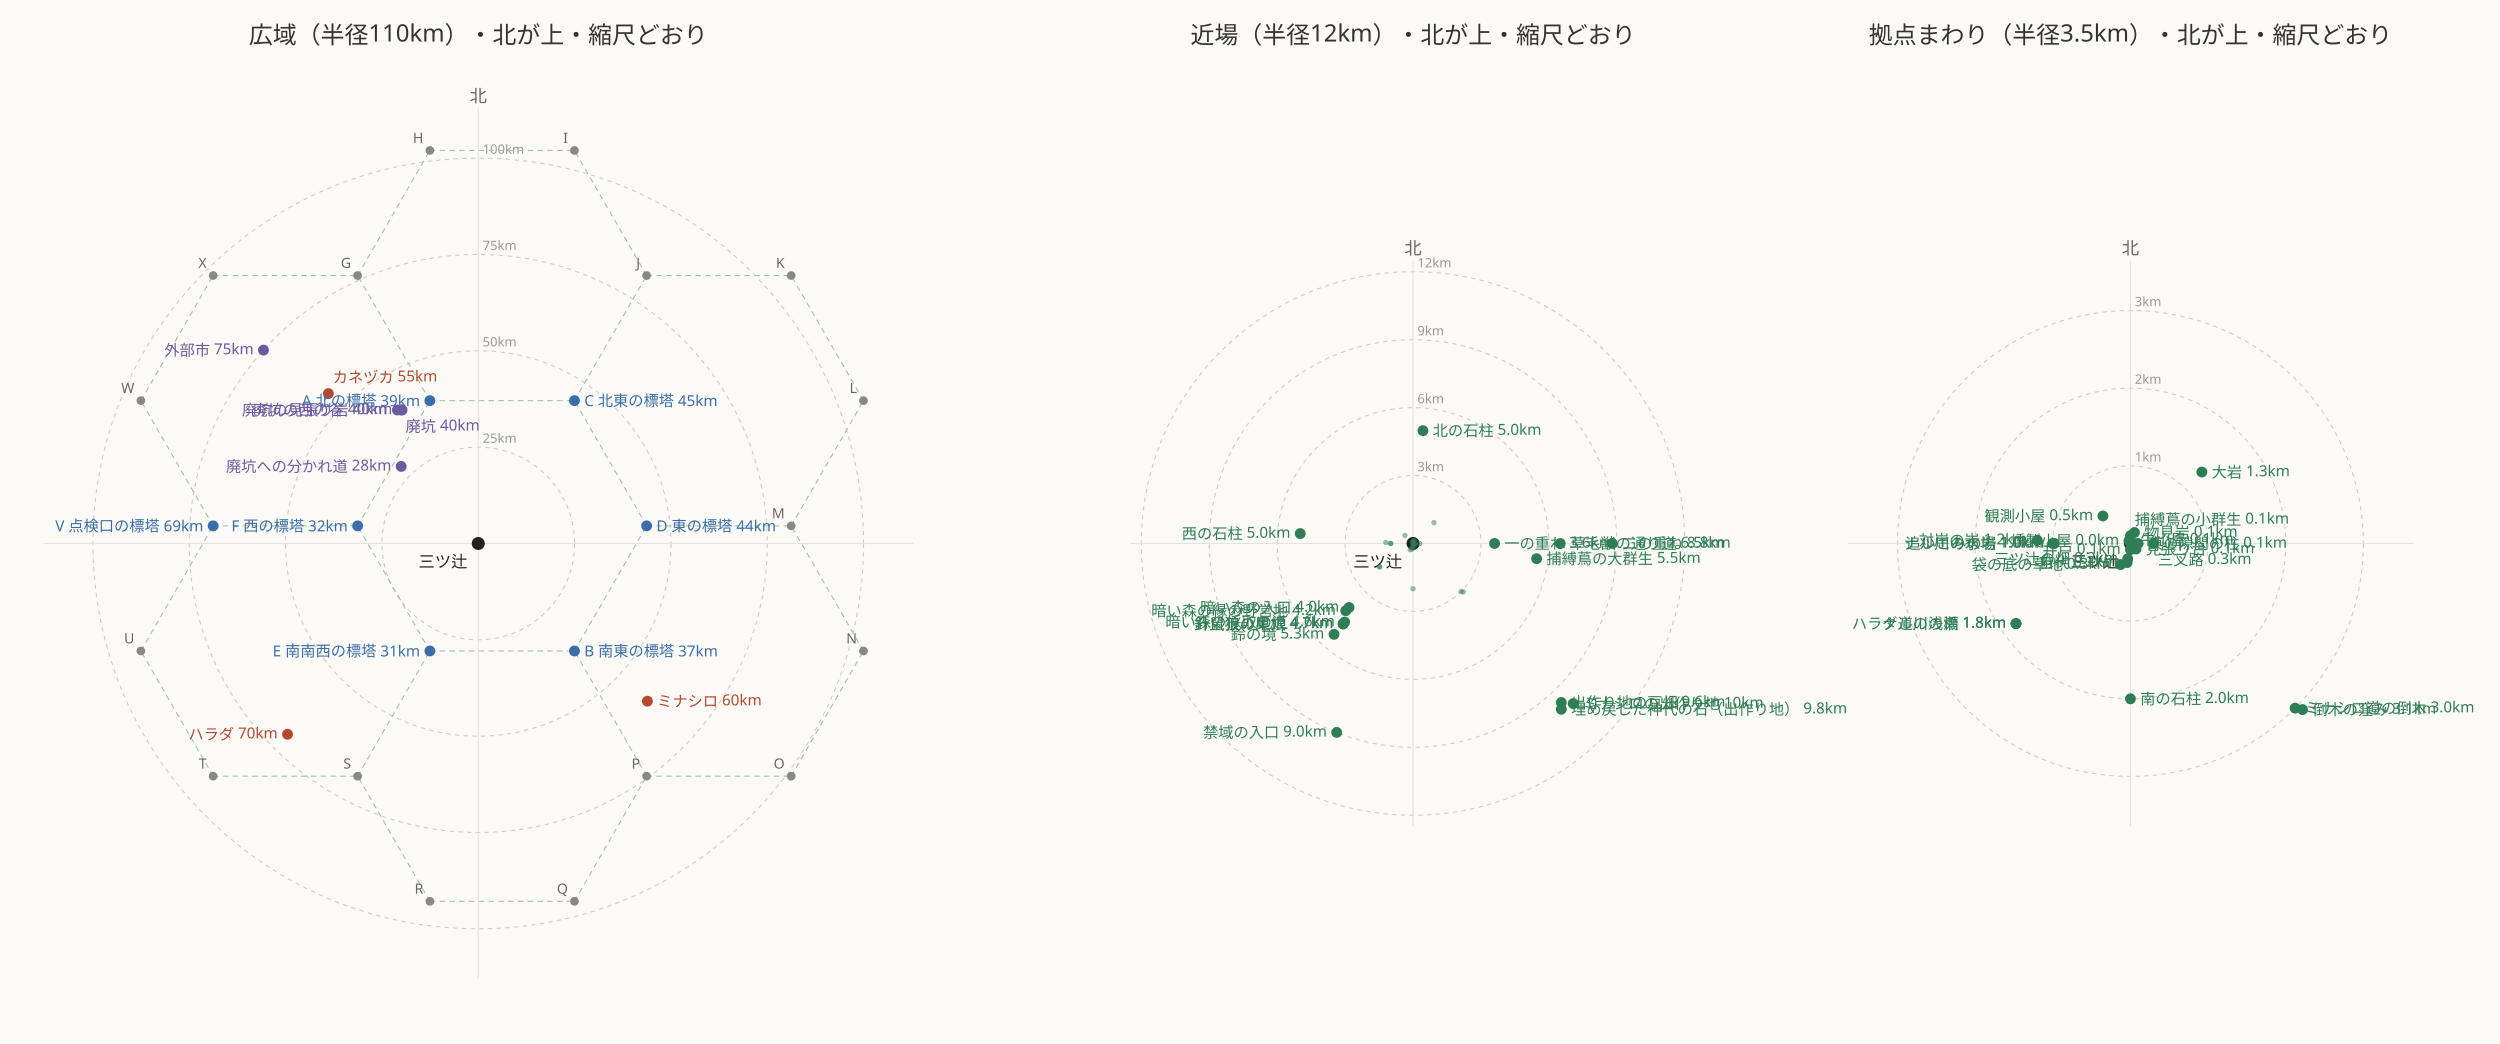
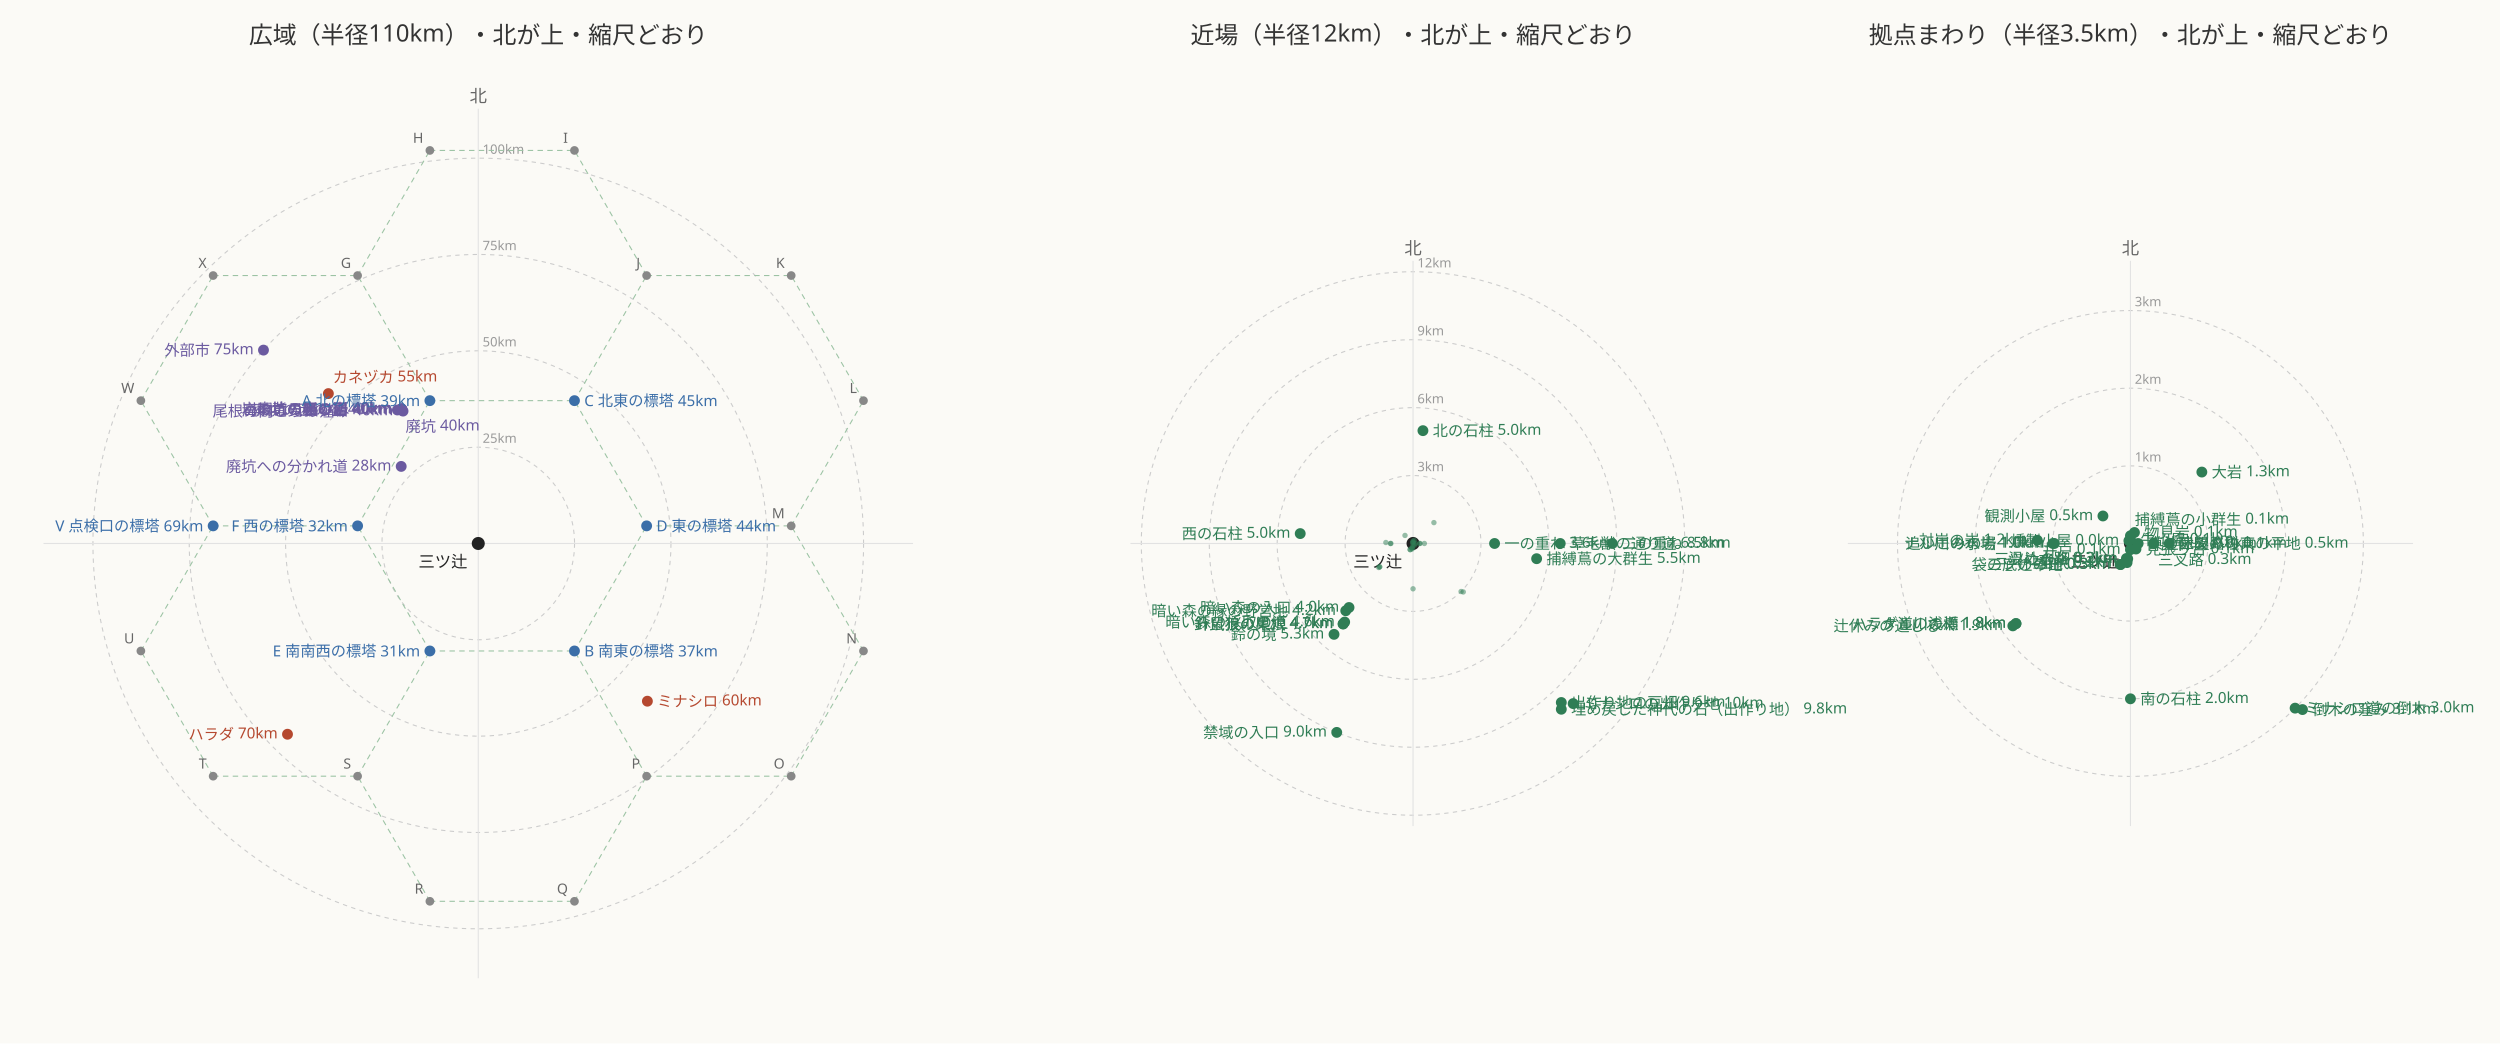
<svg xmlns="http://www.w3.org/2000/svg" width="2300" height="960" viewBox="0 0 2300 960" font-family="sans-serif">
  <rect width="2300" height="960" fill="#fbfaf6" />
  <text x="440" y="40" font-size="22" text-anchor="middle" fill="#333">広域（半径110km）・北が上・縮尺どおり</text>
  <circle cx="440" cy="500" r="88.6" fill="none" stroke="#ccc" stroke-dasharray="4 4" />
  <text x="444" y="407.4" font-size="12" fill="#999">25km</text>
  <circle cx="440" cy="500" r="177.3" fill="none" stroke="#ccc" stroke-dasharray="4 4" />
  <text x="444" y="318.7" font-size="12" fill="#999">50km</text>
  <circle cx="440" cy="500" r="265.9" fill="none" stroke="#ccc" stroke-dasharray="4 4" />
  <text x="444" y="230.1" font-size="12" fill="#999">75km</text>
  <circle cx="440" cy="500" r="354.5" fill="none" stroke="#ccc" stroke-dasharray="4 4" />
  <text x="444" y="141.5" font-size="12" fill="#999">100km</text>
  <line x1="440" y1="100" x2="440" y2="900" stroke="#e2e2e2" />
  <line x1="40" y1="500" x2="840" y2="500" stroke="#e2e2e2" />
  <text x="440" y="94" font-size="16" text-anchor="middle" fill="#666">北</text>
  <line x1="196.1" y1="714.1" x2="129.6" y2="598.9" stroke="#9cc3a4" stroke-dasharray="5 4" />
  <line x1="196.1" y1="714.1" x2="329.0" y2="714.1" stroke="#9cc3a4" stroke-dasharray="5 4" />
  <line x1="129.6" y1="598.9" x2="196.1" y2="483.8" stroke="#9cc3a4" stroke-dasharray="5 4" />
  <line x1="196.1" y1="483.8" x2="129.6" y2="368.6" stroke="#9cc3a4" stroke-dasharray="5 4" />
  <line x1="196.1" y1="483.8" x2="329.0" y2="483.8" stroke="#9cc3a4" stroke-dasharray="5 4" />
  <line x1="129.6" y1="368.6" x2="196.1" y2="253.5" stroke="#9cc3a4" stroke-dasharray="5 4" />
  <line x1="196.1" y1="253.5" x2="329.0" y2="253.5" stroke="#9cc3a4" stroke-dasharray="5 4" />
  <line x1="395.5" y1="829.2" x2="329.0" y2="714.1" stroke="#9cc3a4" stroke-dasharray="5 4" />
  <line x1="395.5" y1="829.2" x2="528.5" y2="829.2" stroke="#9cc3a4" stroke-dasharray="5 4" />
  <line x1="329.0" y1="714.1" x2="395.5" y2="598.9" stroke="#9cc3a4" stroke-dasharray="5 4" />
  <line x1="395.5" y1="598.9" x2="329.0" y2="483.8" stroke="#9cc3a4" stroke-dasharray="5 4" />
  <line x1="395.5" y1="598.9" x2="528.5" y2="598.9" stroke="#9cc3a4" stroke-dasharray="5 4" />
  <line x1="329.0" y1="483.8" x2="395.5" y2="368.6" stroke="#9cc3a4" stroke-dasharray="5 4" />
  <line x1="395.5" y1="368.6" x2="329.0" y2="253.5" stroke="#9cc3a4" stroke-dasharray="5 4" />
  <line x1="395.5" y1="368.6" x2="528.5" y2="368.6" stroke="#9cc3a4" stroke-dasharray="5 4" />
  <line x1="329.0" y1="253.5" x2="395.5" y2="138.4" stroke="#9cc3a4" stroke-dasharray="5 4" />
  <line x1="395.5" y1="138.4" x2="528.5" y2="138.4" stroke="#9cc3a4" stroke-dasharray="5 4" />
  <line x1="528.5" y1="829.2" x2="594.9" y2="714.1" stroke="#9cc3a4" stroke-dasharray="5 4" />
  <line x1="594.9" y1="714.1" x2="528.5" y2="598.9" stroke="#9cc3a4" stroke-dasharray="5 4" />
  <line x1="594.9" y1="714.1" x2="727.9" y2="714.1" stroke="#9cc3a4" stroke-dasharray="5 4" />
  <line x1="528.5" y1="598.9" x2="594.9" y2="483.8" stroke="#9cc3a4" stroke-dasharray="5 4" />
  <line x1="594.9" y1="483.8" x2="528.5" y2="368.6" stroke="#9cc3a4" stroke-dasharray="5 4" />
  <line x1="594.9" y1="483.8" x2="727.9" y2="483.8" stroke="#9cc3a4" stroke-dasharray="5 4" />
  <line x1="528.5" y1="368.6" x2="594.9" y2="253.5" stroke="#9cc3a4" stroke-dasharray="5 4" />
  <line x1="594.9" y1="253.5" x2="528.5" y2="138.4" stroke="#9cc3a4" stroke-dasharray="5 4" />
  <line x1="594.9" y1="253.5" x2="727.9" y2="253.5" stroke="#9cc3a4" stroke-dasharray="5 4" />
  <line x1="727.9" y1="714.1" x2="794.4" y2="598.9" stroke="#9cc3a4" stroke-dasharray="5 4" />
  <line x1="794.4" y1="598.9" x2="727.9" y2="483.8" stroke="#9cc3a4" stroke-dasharray="5 4" />
  <line x1="727.9" y1="483.8" x2="794.4" y2="368.6" stroke="#9cc3a4" stroke-dasharray="5 4" />
  <line x1="794.4" y1="368.6" x2="727.9" y2="253.5" stroke="#9cc3a4" stroke-dasharray="5 4" />
  <circle cx="196.1" cy="714.1" r="4" fill="#888" />
  <text x="190.1" y="707.1" font-size="13" text-anchor="end" fill="#666">T</text>
  <circle cx="129.6" cy="598.9" r="4" fill="#888" />
  <text x="123.6" y="591.9" font-size="13" text-anchor="end" fill="#666">U</text>
  <circle cx="196.1" cy="483.8" r="4" fill="#888" />
  <circle cx="129.6" cy="368.6" r="4" fill="#888" />
  <text x="123.6" y="361.6" font-size="13" text-anchor="end" fill="#666">W</text>
  <circle cx="196.1" cy="253.5" r="4" fill="#888" />
  <text x="190.1" y="246.5" font-size="13" text-anchor="end" fill="#666">X</text>
  <circle cx="395.5" cy="829.2" r="4" fill="#888" />
  <text x="389.5" y="822.2" font-size="13" text-anchor="end" fill="#666">R</text>
  <circle cx="329.0" cy="714.1" r="4" fill="#888" />
  <text x="323.0" y="707.1" font-size="13" text-anchor="end" fill="#666">S</text>
  <circle cx="395.5" cy="598.9" r="4" fill="#888" />
  <circle cx="329.0" cy="483.8" r="4" fill="#888" />
  <circle cx="395.5" cy="368.6" r="4" fill="#888" />
  <circle cx="329.0" cy="253.5" r="4" fill="#888" />
  <text x="323.0" y="246.5" font-size="13" text-anchor="end" fill="#666">G</text>
  <circle cx="395.5" cy="138.4" r="4" fill="#888" />
  <text x="389.5" y="131.4" font-size="13" text-anchor="end" fill="#666">H</text>
  <circle cx="528.5" cy="829.2" r="4" fill="#888" />
  <text x="522.5" y="822.2" font-size="13" text-anchor="end" fill="#666">Q</text>
  <circle cx="594.9" cy="714.1" r="4" fill="#888" />
  <text x="588.9" y="707.1" font-size="13" text-anchor="end" fill="#666">P</text>
  <circle cx="528.5" cy="598.9" r="4" fill="#888" />
  <circle cx="594.9" cy="483.8" r="4" fill="#888" />
  <circle cx="528.5" cy="368.6" r="4" fill="#888" />
  <circle cx="594.9" cy="253.5" r="4" fill="#888" />
  <text x="588.9" y="246.5" font-size="13" text-anchor="end" fill="#666">J</text>
  <circle cx="528.5" cy="138.4" r="4" fill="#888" />
  <text x="522.5" y="131.4" font-size="13" text-anchor="end" fill="#666">I</text>
  <circle cx="727.9" cy="714.1" r="4" fill="#888" />
  <text x="721.9" y="707.1" font-size="13" text-anchor="end" fill="#666">O</text>
  <circle cx="794.4" cy="598.9" r="4" fill="#888" />
  <text x="788.4" y="591.9" font-size="13" text-anchor="end" fill="#666">N</text>
  <circle cx="727.9" cy="483.8" r="4" fill="#888" />
  <text x="721.9" y="476.8" font-size="13" text-anchor="end" fill="#666">M</text>
  <circle cx="794.4" cy="368.6" r="4" fill="#888" />
  <text x="788.4" y="361.6" font-size="13" text-anchor="end" fill="#666">L</text>
  <circle cx="727.9" cy="253.5" r="4" fill="#888" />
  <text x="721.9" y="246.5" font-size="13" text-anchor="end" fill="#666">K</text>
  <circle cx="440" cy="500" r="6" fill="#222" />
  <text x="430" y="522" font-size="15" text-anchor="end" fill="#222">三ツ辻</text>
  <circle cx="369.1" cy="377.2" r="5" fill="#6b5aa0" />
  <text x="373.1" y="397.2" font-size="14" text-anchor="start" fill="#6b5aa0">廃坑 40km</text>
  <circle cx="369.9" cy="377.2" r="5" fill="#6b5aa0" />
  <text x="360.9" y="382.2" font-size="14" text-anchor="end" fill="#6b5aa0">廃坑の見張り岩 40km</text>
  <circle cx="365.6" cy="377.2" r="5" fill="#6b5aa0" />
  <text x="356.6" y="382.2" font-size="14" text-anchor="end" fill="#6b5aa0">廃坑の西の谷 40km</text>
+   <circle cx="369.4" cy="376.1" r="5" fill="#6b5aa0" />
+   <text x="360.4" y="381.1" font-size="14" text-anchor="end" fill="#6b5aa0">廃坑の裏の口 40km</text>
+   <circle cx="369.5" cy="376.3" r="5" fill="#6b5aa0" />
+   <text x="360.5" y="381.3" font-size="14" text-anchor="end" fill="#6b5aa0">岩の背の細い所 40km</text>
+   <circle cx="369.5" cy="376.3" r="5" fill="#6b5aa0" />
+   <text x="360.5" y="381.3" font-size="14" text-anchor="end" fill="#6b5aa0">岩の肩 40km</text>
+   <circle cx="369.0" cy="376.3" r="5" fill="#6b5aa0" />
+   <text x="360.0" y="381.3" font-size="14" text-anchor="end" fill="#6b5aa0">坑の奥の岩 40km</text>
+   <circle cx="370.8" cy="378.2" r="5" fill="#6b5aa0" />
+   <text x="361.8" y="383.2" font-size="14" text-anchor="end" fill="#6b5aa0">尾根の向こうの窪み 40km</text>
  <circle cx="369.1" cy="429.1" r="5" fill="#6b5aa0" />
  <text x="360.1" y="434.1" font-size="14" text-anchor="end" fill="#6b5aa0">廃坑への分かれ道 28km</text>
  <circle cx="302.1" cy="362.1" r="5" fill="#b5482f" />
  <text x="306.1" y="352.1" font-size="14" text-anchor="start" fill="#b5482f">カネヅカ 55km</text>
  <circle cx="595.6" cy="645.1" r="5" fill="#b5482f" />
  <text x="604.6" y="650.1" font-size="14" text-anchor="start" fill="#b5482f">ミナシロ 60km</text>
  <circle cx="264.5" cy="675.5" r="5" fill="#b5482f" />
  <text x="255.5" y="680.5" font-size="14" text-anchor="end" fill="#b5482f">ハラダ 70km</text>
  <circle cx="242.4" cy="322.1" r="5" fill="#6b5aa0" />
  <text x="233.4" y="327.1" font-size="14" text-anchor="end" fill="#6b5aa0">外部市 75km</text>
  <circle cx="196.1" cy="483.8" r="5" fill="#3b6ea8" />
  <text x="187.1" y="488.8" font-size="14" text-anchor="end" fill="#3b6ea8">V 点検口の標塔 69km</text>
  <circle cx="395.5" cy="598.9" r="5" fill="#3b6ea8" />
  <text x="386.5" y="603.9" font-size="14" text-anchor="end" fill="#3b6ea8">E 南南西の標塔 31km</text>
  <circle cx="329.0" cy="483.8" r="5" fill="#3b6ea8" />
  <text x="320.0" y="488.8" font-size="14" text-anchor="end" fill="#3b6ea8">F 西の標塔 32km</text>
  <circle cx="395.5" cy="368.6" r="5" fill="#3b6ea8" />
  <text x="386.5" y="373.6" font-size="14" text-anchor="end" fill="#3b6ea8">A 北の標塔 39km</text>
  <circle cx="528.5" cy="598.9" r="5" fill="#3b6ea8" />
  <text x="537.5" y="603.9" font-size="14" text-anchor="start" fill="#3b6ea8">B 南東の標塔 37km</text>
  <circle cx="594.9" cy="483.8" r="5" fill="#3b6ea8" />
  <text x="603.9" y="488.8" font-size="14" text-anchor="start" fill="#3b6ea8">D 東の標塔 44km</text>
  <circle cx="528.5" cy="368.6" r="5" fill="#3b6ea8" />
  <text x="537.5" y="373.6" font-size="14" text-anchor="start" fill="#3b6ea8">C 北東の標塔 45km</text>
  <text x="1300" y="40" font-size="22" text-anchor="middle" fill="#333">近場（半径12km）・北が上・縮尺どおり</text>
  <circle cx="1300" cy="500" r="62.5" fill="none" stroke="#ccc" stroke-dasharray="4 4" />
  <text x="1304" y="433.5" font-size="12" fill="#999">3km</text>
  <circle cx="1300" cy="500" r="125.0" fill="none" stroke="#ccc" stroke-dasharray="4 4" />
  <text x="1304" y="371.0" font-size="12" fill="#999">6km</text>
  <circle cx="1300" cy="500" r="187.5" fill="none" stroke="#ccc" stroke-dasharray="4 4" />
  <text x="1304" y="308.5" font-size="12" fill="#999">9km</text>
  <circle cx="1300" cy="500" r="250.0" fill="none" stroke="#ccc" stroke-dasharray="4 4" />
  <text x="1304" y="246.0" font-size="12" fill="#999">12km</text>
  <line x1="1300" y1="240" x2="1300" y2="760" stroke="#e2e2e2" />
  <line x1="1040" y1="500" x2="1560" y2="500" stroke="#e2e2e2" />
  <text x="1300" y="234" font-size="16" text-anchor="middle" fill="#666">北</text>
  <circle cx="1300" cy="500" r="6" fill="#222" />
  <text x="1290" y="522" font-size="15" text-anchor="end" fill="#222">三ツ辻</text>
  <circle cx="1300.0" cy="497.9" r="2.5" fill="#2f7d55" opacity="0.5" />
  <circle cx="1302.1" cy="500.0" r="2.5" fill="#2f7d55" opacity="0.5" />
  <circle cx="1300.0" cy="501.7" r="2.5" fill="#2f7d55" opacity="0.5" />
  <circle cx="1301.5" cy="501.5" r="2.5" fill="#2f7d55" opacity="0.5" />
  <circle cx="1299.3" cy="504.1" r="2.5" fill="#2f7d55" opacity="0.5" />
  <circle cx="1299.1" cy="505.1" r="2.5" fill="#2f7d55" opacity="0.5" />
  <circle cx="1297.4" cy="505.7" r="2.5" fill="#2f7d55" opacity="0.5" />
+   <circle cx="1297.3" cy="505.6" r="2.5" fill="#2f7d55" opacity="0.5" />
+   <circle cx="1298.9" cy="504.0" r="2.5" fill="#2f7d55" opacity="0.5" />
  <circle cx="1300.0" cy="499.0" r="2.5" fill="#2f7d55" opacity="0.5" />
  <circle cx="1299.6" cy="499.3" r="2.5" fill="#2f7d55" opacity="0.5" />
  <circle cx="1275.0" cy="499.1" r="2.5" fill="#2f7d55" opacity="0.5" />
  <circle cx="1279.6" cy="500.0" r="2.5" fill="#2f7d55" opacity="0.5" />
  <circle cx="1301.1" cy="497.1" r="2.5" fill="#2f7d55" opacity="0.5" />
  <circle cx="1344.2" cy="544.2" r="2.5" fill="#2f7d55" opacity="0.5" />
+   <circle cx="1310.4" cy="500.0" r="2.5" fill="#2f7d55" opacity="0.5" />
  <circle cx="1346.2" cy="544.6" r="2.5" fill="#2f7d55" opacity="0.5" />
  <circle cx="1306.2" cy="500.0" r="2.5" fill="#2f7d55" opacity="0.5" />
  <circle cx="1269.3" cy="521.5" r="2.5" fill="#2f7d55" opacity="0.5" />
  <circle cx="1238.1" cy="561.9" r="5" fill="#2f7d55" />
  <text x="1229.1" y="566.9" font-size="14" text-anchor="end" fill="#2f7d55">暗い森の縁の野営地 4.2km</text>
  <circle cx="1237.1" cy="572.3" r="5" fill="#2f7d55" />
  <text x="1228.1" y="577.3" font-size="14" text-anchor="end" fill="#2f7d55">暗い森の採取の道 4.6km</text>
  <circle cx="1235.8" cy="573.9" r="5" fill="#2f7d55" />
  <text x="1226.8" y="578.9" font-size="14" text-anchor="end" fill="#2f7d55">針鼠狼の巣穴 4.7km</text>
  <circle cx="1227.3" cy="583.6" r="5" fill="#2f7d55" />
  <text x="1218.3" y="588.6" font-size="14" text-anchor="end" fill="#2f7d55">鈴の境 5.3km</text>
  <circle cx="1235.6" cy="574.1" r="5" fill="#2f7d55" />
  <text x="1226.6" y="579.1" font-size="14" text-anchor="end" fill="#2f7d55">針鼠狼の尾根 4.7km</text>
  <circle cx="1269.3" cy="521.5" r="2.5" fill="#2f7d55" opacity="0.5" />
  <circle cx="1292.6" cy="492.6" r="2.5" fill="#2f7d55" opacity="0.5" />
  <circle cx="1279.2" cy="500.0" r="2.5" fill="#2f7d55" opacity="0.5" />
  <circle cx="1319.2" cy="480.8" r="2.5" fill="#2f7d55" opacity="0.5" />
  <circle cx="1300.0" cy="541.7" r="2.5" fill="#2f7d55" opacity="0.5" />
  <circle cx="1241.1" cy="558.9" r="5" fill="#2f7d55" />
  <text x="1232.1" y="563.9" font-size="14" text-anchor="end" fill="#2f7d55">暗い森の入口 4.0km</text>
  <circle cx="1196.2" cy="490.9" r="5" fill="#2f7d55" />
  <text x="1187.2" y="495.9" font-size="14" text-anchor="end" fill="#2f7d55">西の石柱 5.0km</text>
  <circle cx="1309.1" cy="396.2" r="5" fill="#2f7d55" />
  <text x="1318.1" y="401.2" font-size="14" text-anchor="start" fill="#2f7d55">北の石柱 5.0km</text>
  <circle cx="1413.7" cy="514.0" r="5" fill="#2f7d55" />
  <text x="1422.7" y="519.0" font-size="14" text-anchor="start" fill="#2f7d55">捕縛蔦の大群生 5.5km</text>
  <circle cx="1375.0" cy="500.0" r="5" fill="#2f7d55" />
  <text x="1384.0" y="505.0" font-size="14" text-anchor="start" fill="#2f7d55">一の重ね 3.6km</text>
  <circle cx="1435.4" cy="500.0" r="5" fill="#2f7d55" />
  <text x="1444.4" y="505.0" font-size="14" text-anchor="start" fill="#2f7d55">草毛獣の通り道 6.5km</text>
  <circle cx="1483.3" cy="500.0" r="5" fill="#2f7d55" />
  <text x="1492.3" y="505.0" font-size="14" text-anchor="start" fill="#2f7d55">二の重ね 8.8km</text>
  <circle cx="1229.8" cy="673.8" r="5" fill="#2f7d55" />
  <text x="1220.8" y="678.8" font-size="14" text-anchor="end" fill="#2f7d55">禁域の入口 9.0km</text>
  <circle cx="1447.3" cy="647.3" r="5" fill="#2f7d55" />
  <text x="1456.3" y="652.3" font-size="14" text-anchor="start" fill="#2f7d55">ミナシロの出作り地 10km</text>
  <circle cx="1436.4" cy="646.3" r="5" fill="#2f7d55" />
  <text x="1445.4" y="651.3" font-size="14" text-anchor="start" fill="#2f7d55">出作り地の豆畑 9.6km</text>
  <circle cx="1436.4" cy="652.5" r="5" fill="#2f7d55" />
  <text x="1445.4" y="657.5" font-size="14" text-anchor="start" fill="#2f7d55">埋め戻した神代の石（出作り地） 9.8km</text>
+   <circle cx="1306.2" cy="500.0" r="2.5" fill="#2f7d55" opacity="0.5" />
+   <circle cx="1268.4" cy="522.1" r="2.5" fill="#2f7d55" opacity="0.5" />
  <text x="1960" y="40" font-size="22" text-anchor="middle" fill="#333">拠点まわり（半径3.5km）・北が上・縮尺どおり</text>
  <circle cx="1960" cy="500" r="71.4" fill="none" stroke="#ccc" stroke-dasharray="4 4" />
  <text x="1964" y="424.6" font-size="12" fill="#999">1km</text>
  <circle cx="1960" cy="500" r="142.9" fill="none" stroke="#ccc" stroke-dasharray="4 4" />
  <text x="1964" y="353.1" font-size="12" fill="#999">2km</text>
  <circle cx="1960" cy="500" r="214.3" fill="none" stroke="#ccc" stroke-dasharray="4 4" />
  <text x="1964" y="281.7" font-size="12" fill="#999">3km</text>
  <line x1="1960" y1="240" x2="1960" y2="760" stroke="#e2e2e2" />
  <line x1="1700" y1="500" x2="2220" y2="500" stroke="#e2e2e2" />
  <text x="1960" y="234" font-size="16" text-anchor="middle" fill="#666">北</text>
  <circle cx="1960" cy="500" r="6" fill="#222" />
  <text x="1950" y="522" font-size="15" text-anchor="end" fill="#222">三ツ辻</text>
  <circle cx="1960.0" cy="492.9" r="5" fill="#2f7d55" />
  <text x="1964.0" y="482.9" font-size="14" text-anchor="start" fill="#2f7d55">捕縛蔦の小群生 0.1km</text>
  <circle cx="1967.1" cy="500.0" r="5" fill="#2f7d55" />
  <text x="1976.1" y="505.0" font-size="14" text-anchor="start" fill="#2f7d55">東の隙間の柱 0.1km</text>
  <circle cx="1960.0" cy="505.7" r="5" fill="#2f7d55" />
  <text x="1951.0" y="510.7" font-size="14" text-anchor="end" fill="#2f7d55">井戸 0.1km</text>
  <circle cx="1965.1" cy="505.1" r="5" fill="#2f7d55" />
  <text x="1974.1" y="510.1" font-size="14" text-anchor="start" fill="#2f7d55">見張り台 0.1km</text>
  <circle cx="1957.5" cy="514.1" r="5" fill="#2f7d55" />
  <text x="1948.5" y="519.1" font-size="14" text-anchor="end" fill="#2f7d55">三ツ辻の畑 0.2km</text>
  <circle cx="1956.9" cy="517.6" r="5" fill="#2f7d55" />
  <text x="1947.9" y="522.6" font-size="14" text-anchor="end" fill="#2f7d55">苗代 0.2km</text>
  <circle cx="1950.9" cy="519.4" r="5" fill="#2f7d55" />
  <text x="1941.9" y="524.4" font-size="14" text-anchor="end" fill="#2f7d55">袋の底の草地 0.3km</text>
+   <circle cx="1950.8" cy="519.3" r="5" fill="#2f7d55" />
+   <text x="1941.8" y="524.3" font-size="14" text-anchor="end" fill="#2f7d55">三ツ辻の田 0.3km</text>
+   <circle cx="1956.3" cy="513.8" r="5" fill="#2f7d55" />
+   <text x="1947.3" y="518.8" font-size="14" text-anchor="end" fill="#2f7d55">温め水路 0.2km</text>
  <circle cx="1960.0" cy="496.4" r="5" fill="#2f7d55" />
  <text x="1969.0" y="501.4" font-size="14" text-anchor="start" fill="#2f7d55">牛小屋 0.1km</text>
  <circle cx="1958.6" cy="497.5" r="5" fill="#2f7d55" />
  <text x="1949.6" y="502.5" font-size="14" text-anchor="end" fill="#2f7d55">燻製小屋 0.0km</text>
  <circle cx="1874.3" cy="497.0" r="5" fill="#2f7d55" />
  <text x="1865.3" y="502.0" font-size="14" text-anchor="end" fill="#2f7d55">対岸の岩 1.2km</text>
  <circle cx="1890.0" cy="500.0" r="5" fill="#2f7d55" />
  <text x="1881.0" y="505.0" font-size="14" text-anchor="end" fill="#2f7d55">追いこみの岩 1.0km</text>
  <circle cx="1963.7" cy="489.9" r="5" fill="#2f7d55" />
  <text x="1972.7" y="494.9" font-size="14" text-anchor="start" fill="#2f7d55">物見岩 0.1km</text>
  <circle cx="2111.5" cy="651.5" r="5" fill="#2f7d55" />
  <text x="2120.5" y="656.5" font-size="14" text-anchor="start" fill="#2f7d55">ミナシロ道の倒木 3.0km</text>
+   <circle cx="1995.7" cy="500.0" r="5" fill="#2f7d55" />
+   <text x="2004.7" y="505.0" font-size="14" text-anchor="start" fill="#2f7d55">三叉路の東の平地 0.5km</text>
  <circle cx="2118.3" cy="652.8" r="5" fill="#2f7d55" />
  <text x="2127.3" y="657.8" font-size="14" text-anchor="start" fill="#2f7d55">倒木の窪み 3.1km</text>
  <circle cx="1981.4" cy="500.0" r="5" fill="#2f7d55" />
  <text x="1985.4" y="520.0" font-size="14" text-anchor="start" fill="#2f7d55">三叉路 0.3km</text>
  <circle cx="1854.7" cy="573.7" r="5" fill="#2f7d55" />
  <text x="1845.7" y="578.7" font-size="14" text-anchor="end" fill="#2f7d55">ナル川の橋 1.8km</text>
  <circle cx="1854.7" cy="573.7" r="5" fill="#2f7d55" />
  <text x="1845.7" y="578.7" font-size="14" text-anchor="end" fill="#2f7d55">ハラダ道の浅瀬 1.8km</text>
  <circle cx="1934.7" cy="474.7" r="5" fill="#2f7d55" />
  <text x="1925.7" y="479.7" font-size="14" text-anchor="end" fill="#2f7d55">観測小屋 0.5km</text>
  <circle cx="1888.6" cy="500.0" r="5" fill="#2f7d55" />
  <text x="1879.6" y="505.0" font-size="14" text-anchor="end" fill="#2f7d55">ナル川の水場 1.0km</text>
  <circle cx="2025.7" cy="434.3" r="5" fill="#2f7d55" />
  <text x="2034.7" y="439.3" font-size="14" text-anchor="start" fill="#2f7d55">大岩 1.3km</text>
  <circle cx="1960.0" cy="642.9" r="5" fill="#2f7d55" />
  <text x="1969.0" y="647.9" font-size="14" text-anchor="start" fill="#2f7d55">南の石柱 2.0km</text>
+   <circle cx="1981.4" cy="500.0" r="5" fill="#2f7d55" />
+   <text x="1990.4" y="505.0" font-size="14" text-anchor="start" fill="#2f7d55">辻休み 0.3km</text>
+   <circle cx="1851.8" cy="575.8" r="5" fill="#2f7d55" />
+   <text x="1842.8" y="580.8" font-size="14" text-anchor="end" fill="#2f7d55">辻休みの道しるべ 1.9km</text>
</svg>
